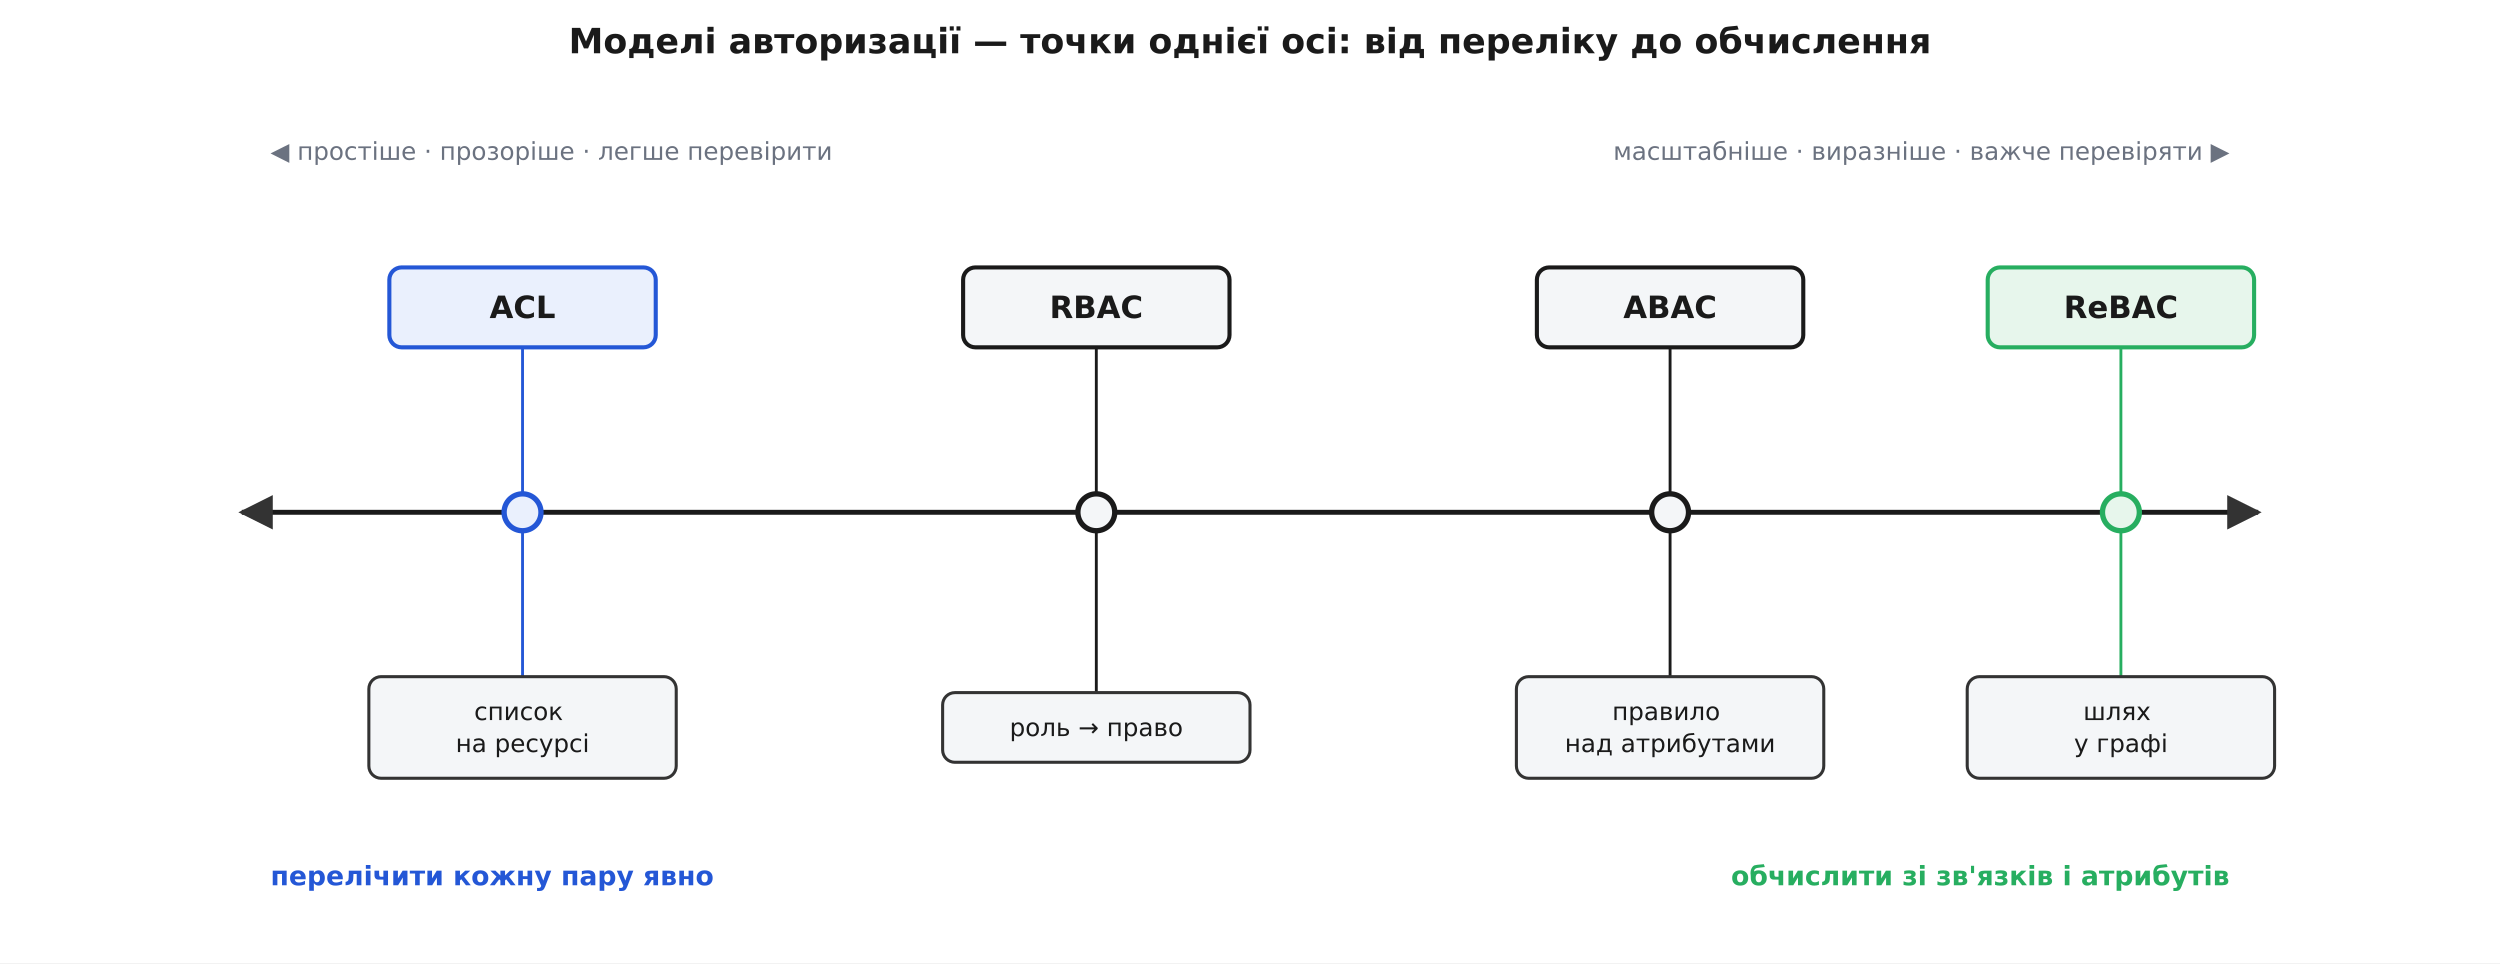
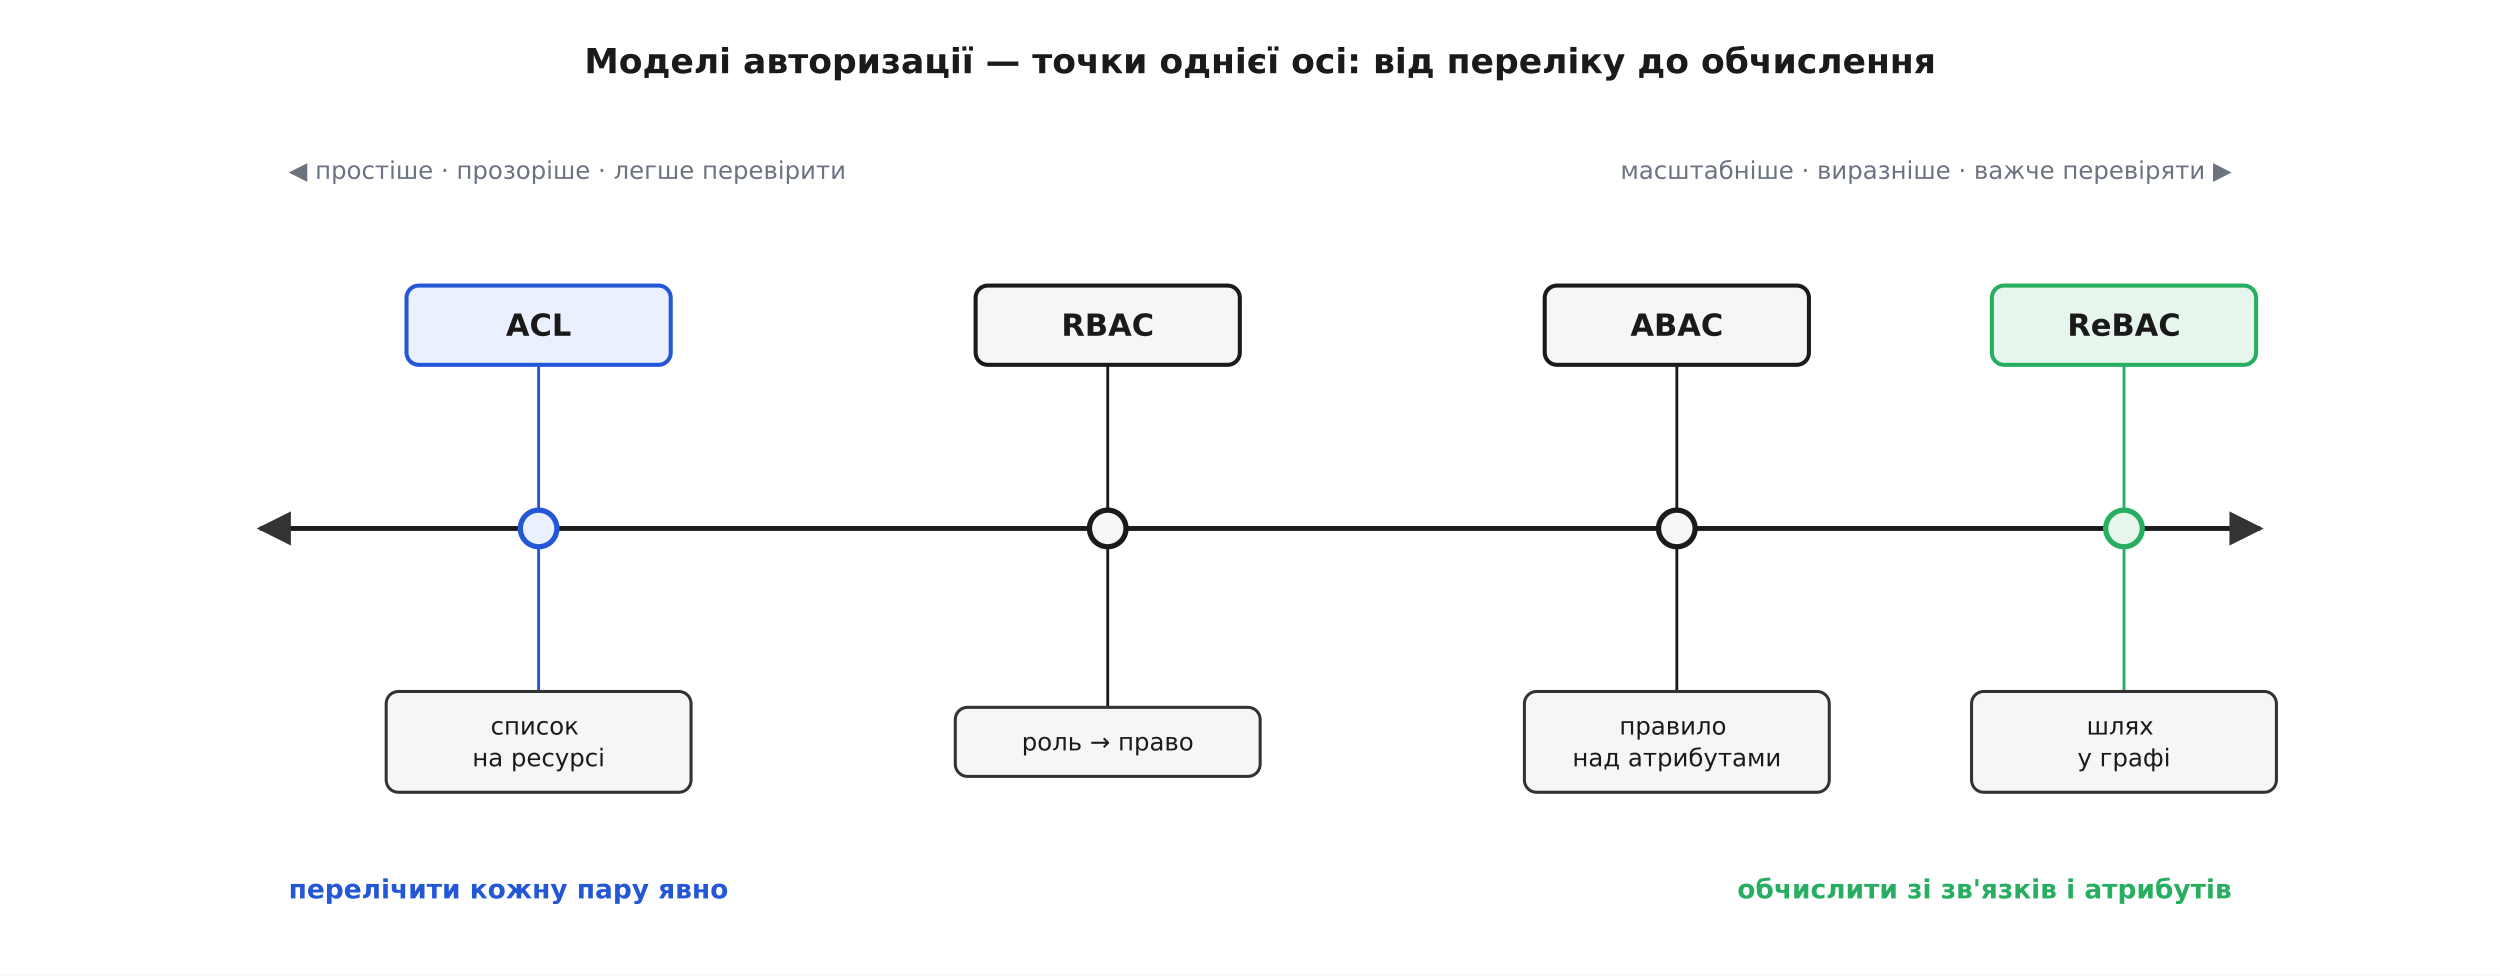
- <svg xmlns="http://www.w3.org/2000/svg" viewBox="0 0 1220 470" font-family="'Segoe UI', 'DejaVu Sans', Arial, sans-serif">
-   <rect width="1220" height="470" fill="#ffffff" />
+ <svg xmlns="http://www.w3.org/2000/svg" viewBox="-10 -10 1230 480" font-family="'Segoe UI', 'DejaVu Sans', Arial, sans-serif">
+   <rect x="-10" y="-10" width="1230" height="480" fill="#ffffff" />
  <defs>
    <marker id="arrow" viewBox="0 0 10 10" refX="9" refY="5" markerWidth="7" markerHeight="7" orient="auto-start-reverse">
      <path d="M0 0 L10 5 L0 10 z" fill="#333333" />
    </marker>
  </defs>
  <text x="610.0" y="26.0" font-family="'Segoe UI', 'DejaVu Sans', Arial, sans-serif" font-size="17" fill="#1a1a1a" text-anchor="middle" font-weight="700">Моделі авторизації — точки однієї осі: від переліку до обчислення</text>
  <line x1="120.0" y1="250.0" x2="1100.0" y2="250.0" stroke="#1a1a1a" stroke-width="2.4" />
  <line x1="1098.0" y1="250.0" x2="1102.0" y2="250.0" stroke="#1a1a1a" stroke-width="2.4" marker-end="url(#arrow)" />
  <line x1="122.0" y1="250.0" x2="118.0" y2="250.0" stroke="#1a1a1a" stroke-width="2.4" marker-end="url(#arrow)" />
  <text x="132.0" y="432.0" font-family="'Segoe UI', 'DejaVu Sans', Arial, sans-serif" font-size="13" fill="#2457d6" text-anchor="start" font-weight="700">перелічити кожну пару явно</text>
  <text x="1088.0" y="432.0" font-family="'Segoe UI', 'DejaVu Sans', Arial, sans-serif" font-size="13" fill="#27ae60" text-anchor="end" font-weight="700">обчислити зі зв'язків і атрибутів</text>
  <text x="132.0" y="78.0" font-family="'Segoe UI', 'DejaVu Sans', Arial, sans-serif" font-size="12" fill="#6b7280" text-anchor="start">◀ простіше · прозоріше · легше перевірити</text>
  <text x="1088.0" y="78.0" font-family="'Segoe UI', 'DejaVu Sans', Arial, sans-serif" font-size="12" fill="#6b7280" text-anchor="end">масштабніше · виразніше · важче перевіряти ▶</text>
  <rect x="190.0" y="130.5" width="130.0" height="39.0" rx="6" fill="#eaf0fd" stroke="#2457d6" stroke-width="2.0" />
  <text x="255.0" y="155.2" font-family="'Segoe UI', 'DejaVu Sans', Arial, sans-serif" font-size="15" fill="#1a1a1a" text-anchor="middle" font-weight="700">
    <tspan x="255.0" dy="0.0">ACL</tspan>
  </text>
  <line x1="255.0" y1="169.5" x2="255.0" y2="241.0" stroke="#2457d6" stroke-width="1.4" />
  <circle cx="255.0" cy="250.0" r="9.0" fill="#eaf0fd" stroke="#2457d6" stroke-width="2.6" />
  <line x1="255.0" y1="259.0" x2="255.0" y2="330.2" stroke="#2457d6" stroke-width="1.4" />
  <rect x="180.0" y="330.2" width="150.0" height="49.6" rx="6" fill="#f4f6f8" stroke="#333333" stroke-width="1.5" />
  <text x="255.0" y="351.4" font-family="'Segoe UI', 'DejaVu Sans', Arial, sans-serif" font-size="12" fill="#1a1a1a" text-anchor="middle">
    <tspan x="255.0" dy="0.0">список</tspan>
    <tspan x="255.0" dy="15.6">на ресурсі</tspan>
  </text>
  <rect x="470.0" y="130.5" width="130.0" height="39.0" rx="6" fill="#f4f6f8" stroke="#1a1a1a" stroke-width="2.0" />
  <text x="535.0" y="155.2" font-family="'Segoe UI', 'DejaVu Sans', Arial, sans-serif" font-size="15" fill="#1a1a1a" text-anchor="middle" font-weight="700">
    <tspan x="535.0" dy="0.0">RBAC</tspan>
  </text>
  <line x1="535.0" y1="169.5" x2="535.0" y2="241.0" stroke="#1a1a1a" stroke-width="1.4" />
  <circle cx="535.0" cy="250.0" r="9.0" fill="#f4f6f8" stroke="#1a1a1a" stroke-width="2.6" />
  <line x1="535.0" y1="259.0" x2="535.0" y2="338.0" stroke="#1a1a1a" stroke-width="1.4" />
  <rect x="460.0" y="338.0" width="150.0" height="34.0" rx="6" fill="#f4f6f8" stroke="#333333" stroke-width="1.5" />
  <text x="535.0" y="359.2" font-family="'Segoe UI', 'DejaVu Sans', Arial, sans-serif" font-size="12" fill="#1a1a1a" text-anchor="middle">
    <tspan x="535.0" dy="0.0">роль → право</tspan>
  </text>
  <rect x="750.0" y="130.5" width="130.0" height="39.0" rx="6" fill="#f4f6f8" stroke="#1a1a1a" stroke-width="2.0" />
  <text x="815.0" y="155.2" font-family="'Segoe UI', 'DejaVu Sans', Arial, sans-serif" font-size="15" fill="#1a1a1a" text-anchor="middle" font-weight="700">
    <tspan x="815.0" dy="0.0">ABAC</tspan>
  </text>
  <line x1="815.0" y1="169.5" x2="815.0" y2="241.0" stroke="#1a1a1a" stroke-width="1.4" />
  <circle cx="815.0" cy="250.0" r="9.0" fill="#f4f6f8" stroke="#1a1a1a" stroke-width="2.6" />
  <line x1="815.0" y1="259.0" x2="815.0" y2="330.2" stroke="#1a1a1a" stroke-width="1.4" />
  <rect x="740.0" y="330.2" width="150.0" height="49.6" rx="6" fill="#f4f6f8" stroke="#333333" stroke-width="1.5" />
  <text x="815.0" y="351.4" font-family="'Segoe UI', 'DejaVu Sans', Arial, sans-serif" font-size="12" fill="#1a1a1a" text-anchor="middle">
    <tspan x="815.0" dy="0.0">правило</tspan>
    <tspan x="815.0" dy="15.6">над атрибутами</tspan>
  </text>
  <rect x="970.0" y="130.5" width="130.0" height="39.0" rx="6" fill="#e7f6ec" stroke="#27ae60" stroke-width="2.0" />
  <text x="1035.0" y="155.2" font-family="'Segoe UI', 'DejaVu Sans', Arial, sans-serif" font-size="15" fill="#1a1a1a" text-anchor="middle" font-weight="700">
    <tspan x="1035.0" dy="0.0">ReBAC</tspan>
  </text>
  <line x1="1035.0" y1="169.5" x2="1035.0" y2="241.0" stroke="#27ae60" stroke-width="1.4" />
  <circle cx="1035.0" cy="250.0" r="9.0" fill="#e7f6ec" stroke="#27ae60" stroke-width="2.6" />
  <line x1="1035.0" y1="259.0" x2="1035.0" y2="330.2" stroke="#27ae60" stroke-width="1.4" />
  <rect x="960.0" y="330.2" width="150.0" height="49.6" rx="6" fill="#f4f6f8" stroke="#333333" stroke-width="1.5" />
  <text x="1035.0" y="351.4" font-family="'Segoe UI', 'DejaVu Sans', Arial, sans-serif" font-size="12" fill="#1a1a1a" text-anchor="middle">
    <tspan x="1035.0" dy="0.0">шлях</tspan>
    <tspan x="1035.0" dy="15.6">у графі</tspan>
  </text>
</svg>
